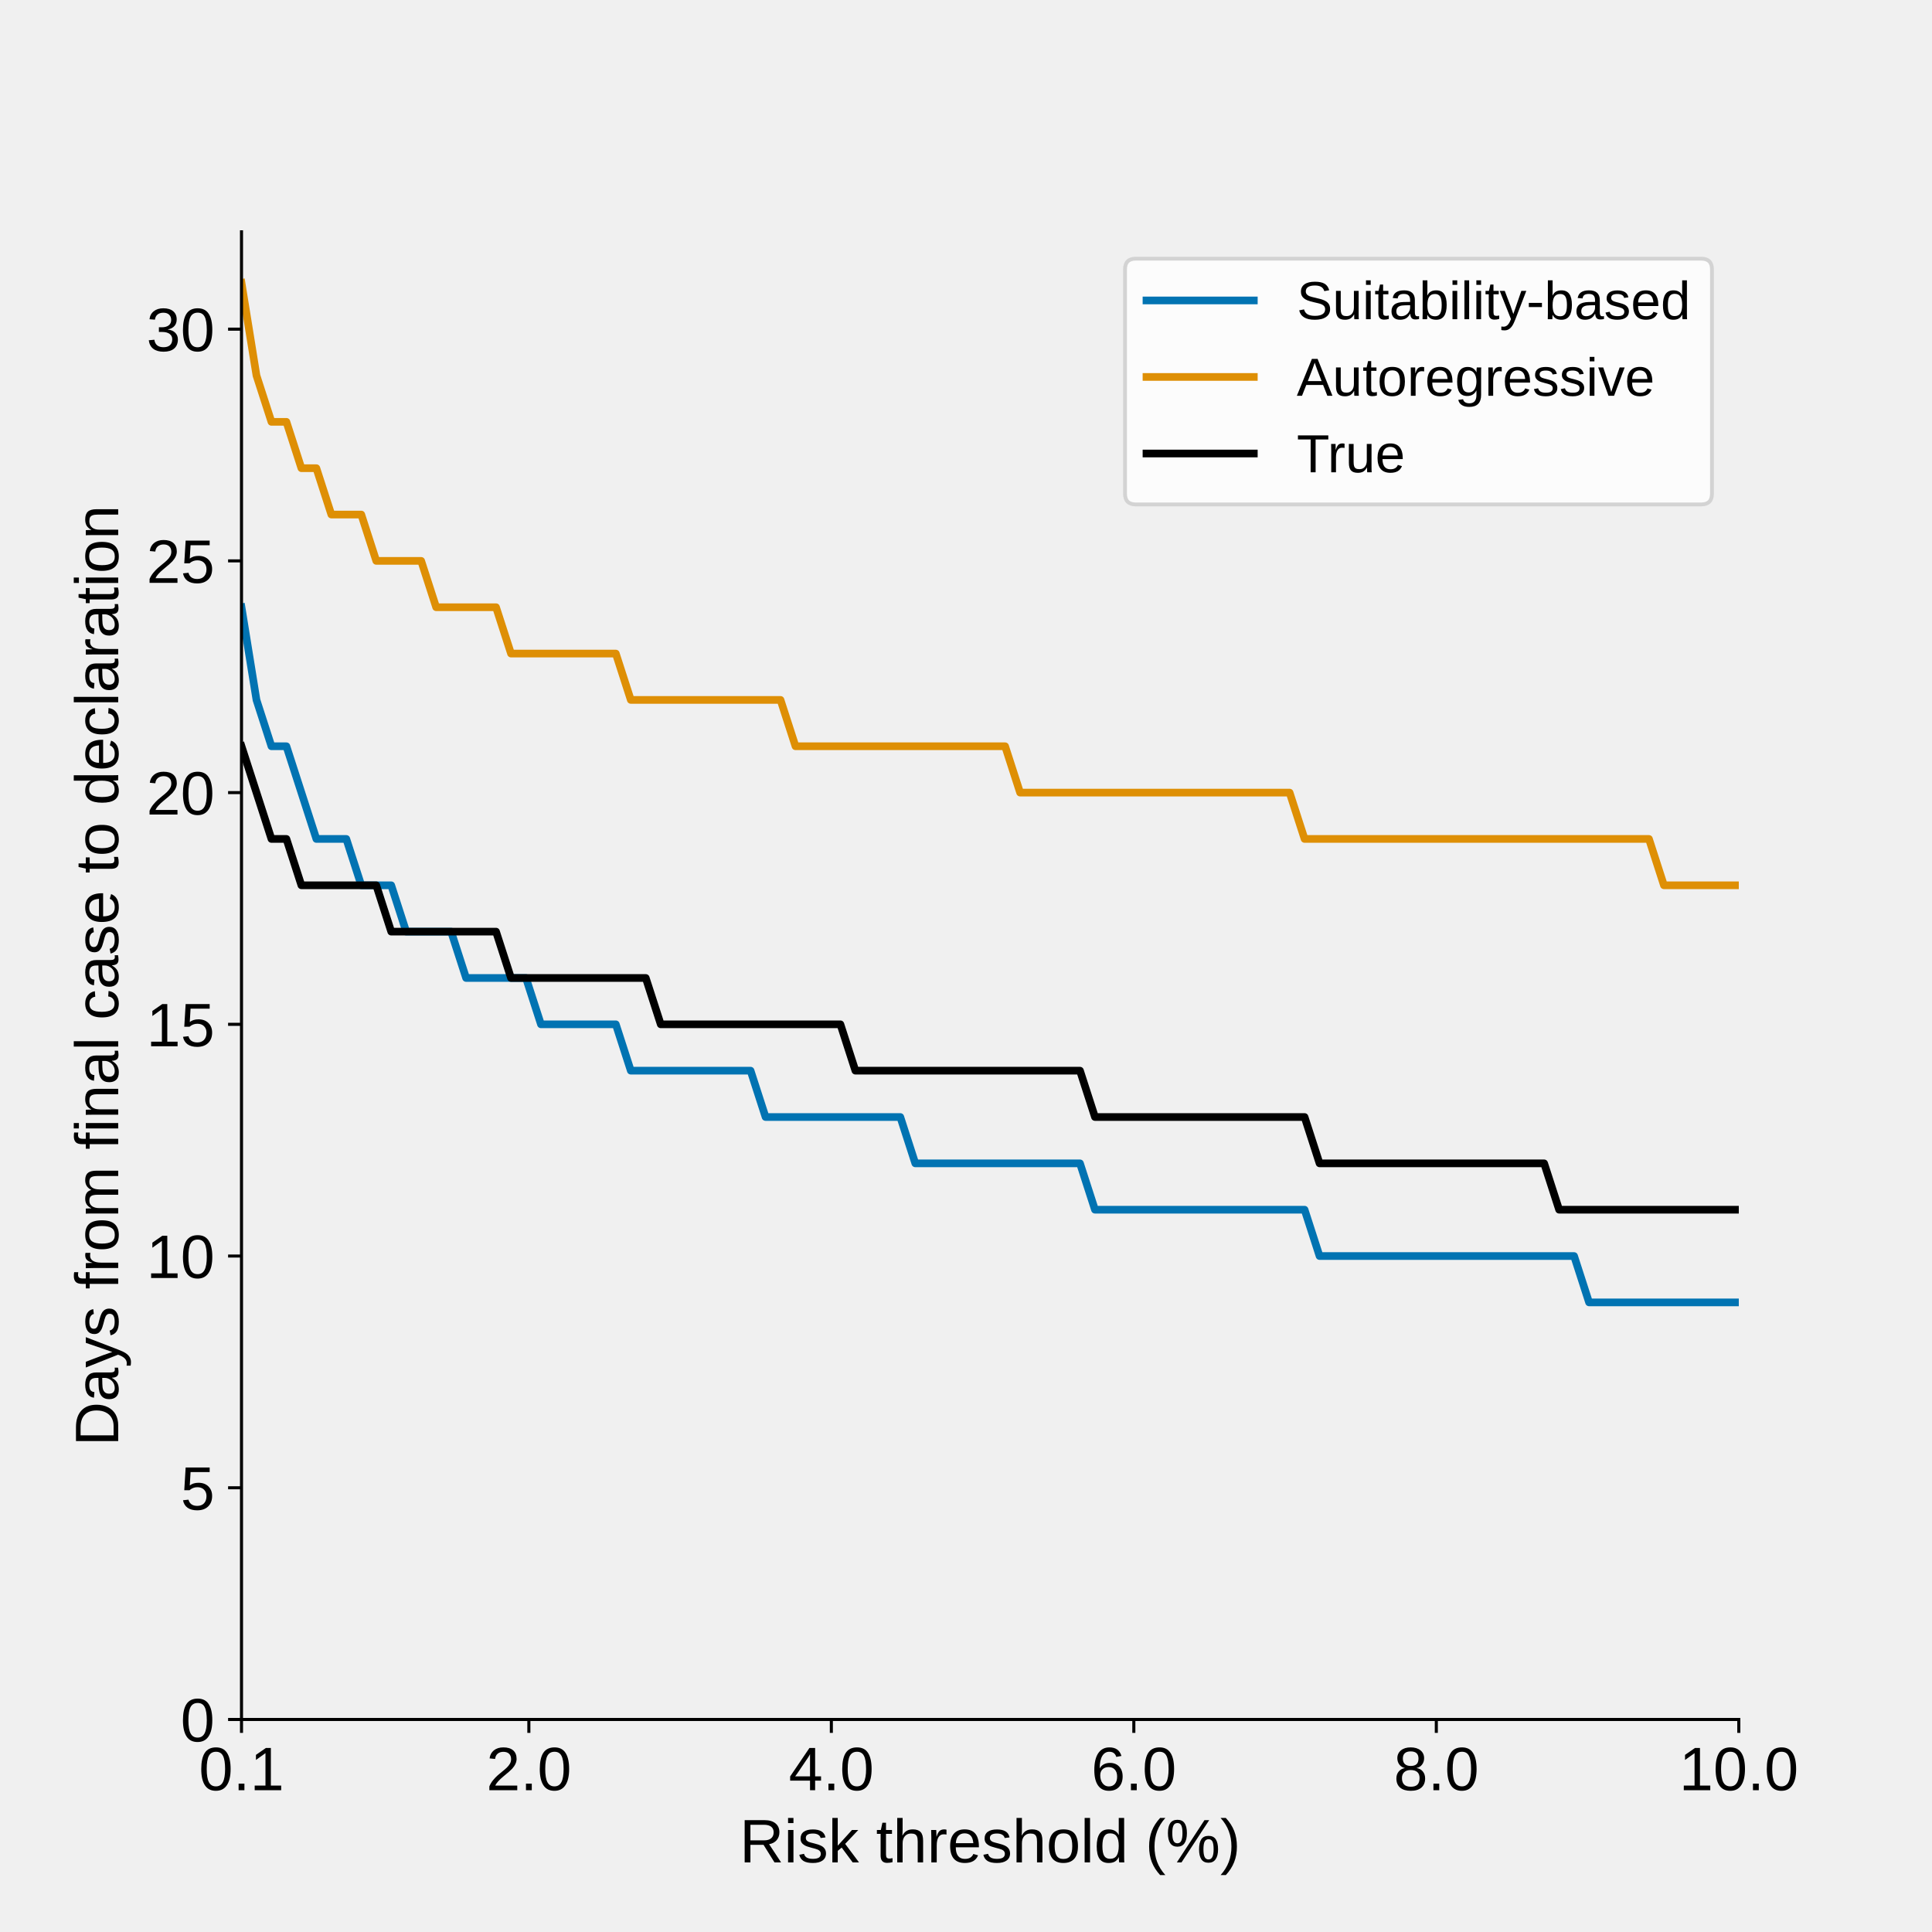
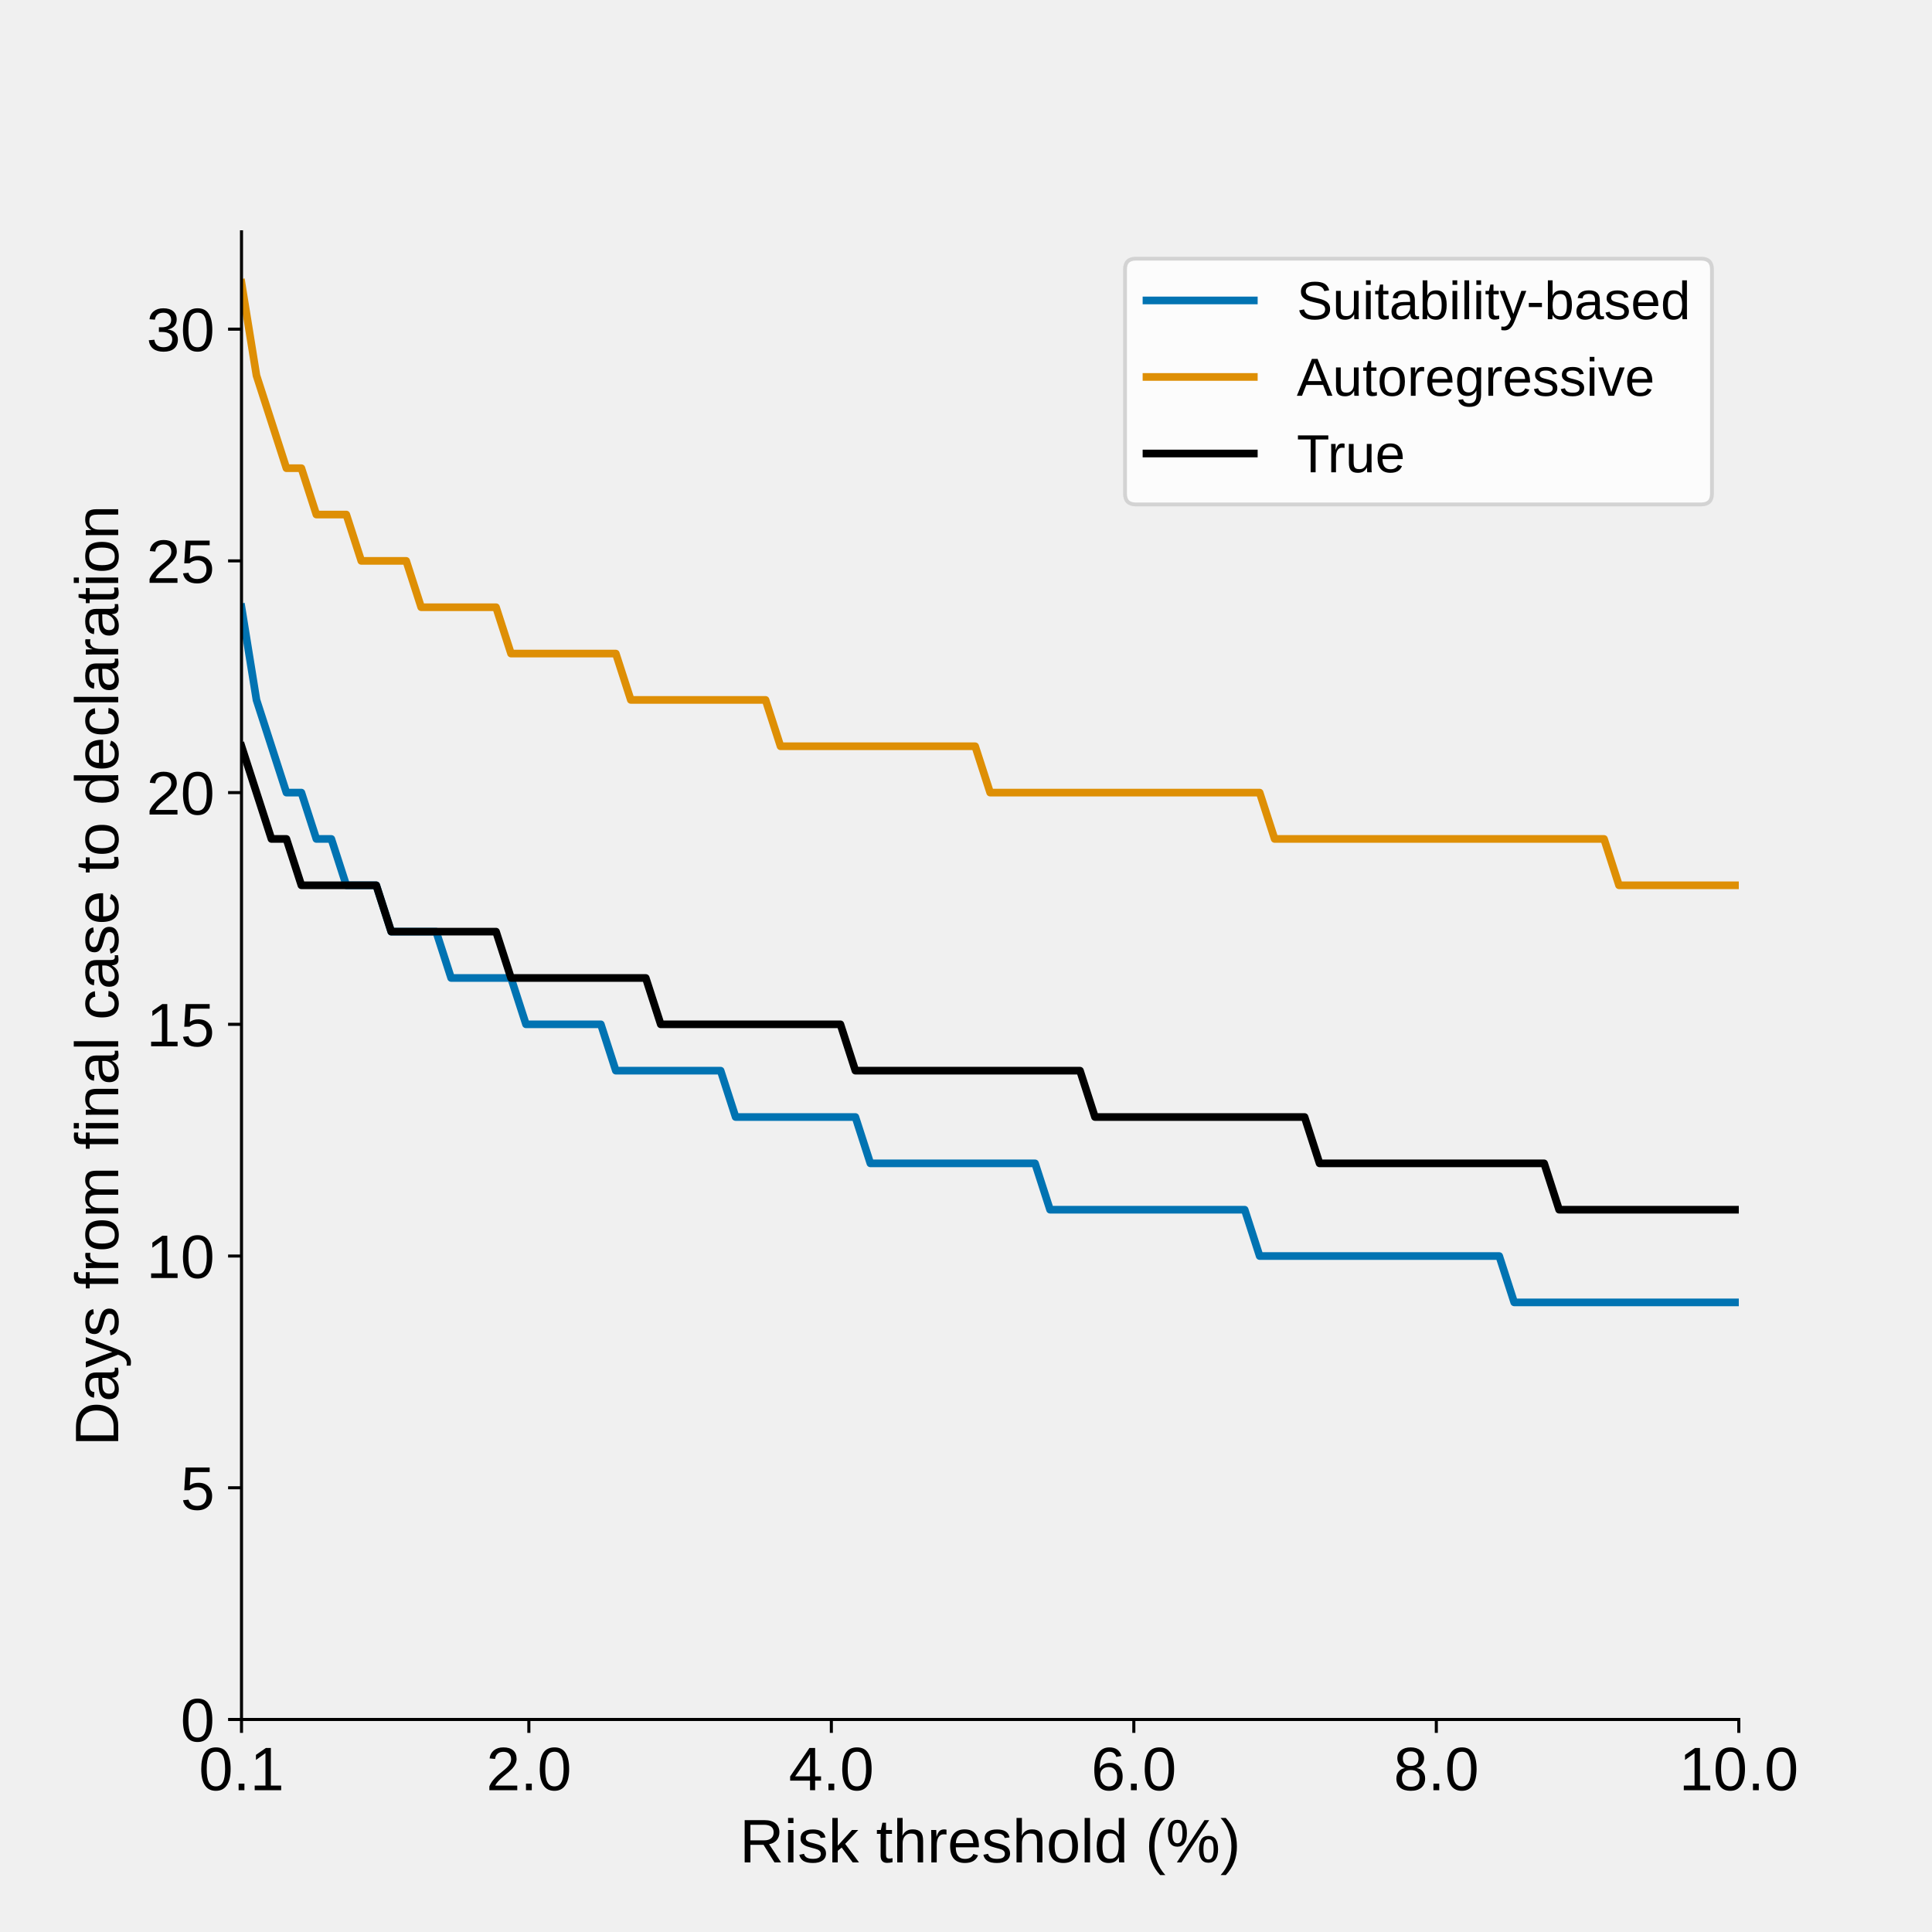
<svg xmlns="http://www.w3.org/2000/svg" xmlns:xlink="http://www.w3.org/1999/xlink" width="504pt" height="504pt" viewBox="0 0 504 504" version="1.1">
  <defs>
    <style type="text/css">*{stroke-linejoin: round; stroke-linecap: butt}</style>
  </defs>
  <g id="figure_1">
    <g id="patch_1">
      <path d="M 0 504  L 504 504  L 504 0  L 0 0  L 0 504  z " style="fill: none" />
    </g>
    <g id="axes_1">
      <g id="patch_2">
        <path d="M 63 448.56  L 453.6 448.56  L 453.6 60.48  L 63 60.48  L 63 448.56  z " style="fill: none" />
      </g>
      <g id="matplotlib.axis_1">
        <g id="xtick_1">
          <g id="line2d_1">
            <defs>
-               <path id="m39bef89877" d="M 0 0  L 0 3.5  " style="stroke: #000000; stroke-width: 0.8" />
+               <path id="mcfa128cc86" d="M 0 0  L 0 3.5  " style="stroke: #000000; stroke-width: 0.8" />
            </defs>
            <g>
-               <use xlink:href="#m39bef89877" x="63" y="448.56" style="stroke: #000000; stroke-width: 0.8" />
+               <use xlink:href="#mcfa128cc86" x="63" y="448.56" style="stroke: #000000; stroke-width: 0.8" />
            </g>
          </g>
          <g id="text_1">
            <text style="font-size: 16px; font-family: 'Arial', sans-serif; text-anchor: middle" x="63" y="467.012" transform="rotate(-0 63 467.0125)">0.1</text>
          </g>
        </g>
        <g id="xtick_2">
          <g id="line2d_2">
            <g>
-               <use xlink:href="#m39bef89877" x="137.964" y="448.56" style="stroke: #000000; stroke-width: 0.8" />
+               <use xlink:href="#mcfa128cc86" x="137.964" y="448.56" style="stroke: #000000; stroke-width: 0.8" />
            </g>
          </g>
          <g id="text_2">
            <text style="font-size: 16px; font-family: 'Arial', sans-serif; text-anchor: middle" x="137.964" y="467.012" transform="rotate(-0 137.9636 467.0125)">2.0</text>
          </g>
        </g>
        <g id="xtick_3">
          <g id="line2d_3">
            <g>
-               <use xlink:href="#m39bef89877" x="216.873" y="448.56" style="stroke: #000000; stroke-width: 0.8" />
+               <use xlink:href="#mcfa128cc86" x="216.873" y="448.56" style="stroke: #000000; stroke-width: 0.8" />
            </g>
          </g>
          <g id="text_3">
            <text style="font-size: 16px; font-family: 'Arial', sans-serif; text-anchor: middle" x="216.873" y="467.012" transform="rotate(-0 216.8727 467.0125)">4.0</text>
          </g>
        </g>
        <g id="xtick_4">
          <g id="line2d_4">
            <g>
-               <use xlink:href="#m39bef89877" x="295.782" y="448.56" style="stroke: #000000; stroke-width: 0.8" />
+               <use xlink:href="#mcfa128cc86" x="295.782" y="448.56" style="stroke: #000000; stroke-width: 0.8" />
            </g>
          </g>
          <g id="text_4">
            <text style="font-size: 16px; font-family: 'Arial', sans-serif; text-anchor: middle" x="295.782" y="467.012" transform="rotate(-0 295.7818 467.0125)">6.0</text>
          </g>
        </g>
        <g id="xtick_5">
          <g id="line2d_5">
            <g>
-               <use xlink:href="#m39bef89877" x="374.691" y="448.56" style="stroke: #000000; stroke-width: 0.8" />
+               <use xlink:href="#mcfa128cc86" x="374.691" y="448.56" style="stroke: #000000; stroke-width: 0.8" />
            </g>
          </g>
          <g id="text_5">
            <text style="font-size: 16px; font-family: 'Arial', sans-serif; text-anchor: middle" x="374.691" y="467.012" transform="rotate(-0 374.6909 467.0125)">8.0</text>
          </g>
        </g>
        <g id="xtick_6">
          <g id="line2d_6">
            <g>
-               <use xlink:href="#m39bef89877" x="453.6" y="448.56" style="stroke: #000000; stroke-width: 0.8" />
+               <use xlink:href="#mcfa128cc86" x="453.6" y="448.56" style="stroke: #000000; stroke-width: 0.8" />
            </g>
          </g>
          <g id="text_6">
            <text style="font-size: 16px; font-family: 'Arial', sans-serif; text-anchor: middle" x="453.6" y="467.012" transform="rotate(-0 453.6 467.0125)">10.0</text>
          </g>
        </g>
        <g id="text_7">
          <text style="font-size: 16px; font-family: 'Arial', sans-serif; text-anchor: middle" x="258.3" y="485.84" transform="rotate(-0 258.3 485.84)">Risk threshold (%)</text>
        </g>
      </g>
      <g id="matplotlib.axis_2">
        <g id="ytick_1">
          <g id="line2d_7">
            <defs>
-               <path id="macb36dfa3e" d="M 0 0  L -3.5 0  " style="stroke: #000000; stroke-width: 0.8" />
+               <path id="m473b56c58e" d="M 0 0  L -3.5 0  " style="stroke: #000000; stroke-width: 0.8" />
            </defs>
            <g>
-               <use xlink:href="#macb36dfa3e" x="63" y="448.56" style="stroke: #000000; stroke-width: 0.8" />
+               <use xlink:href="#m473b56c58e" x="63" y="448.56" style="stroke: #000000; stroke-width: 0.8" />
            </g>
          </g>
          <g id="text_8">
            <text style="font-size: 16px; font-family: 'Arial', sans-serif; text-anchor: end" x="56" y="454.286" transform="rotate(-0 56 454.2862)">0</text>
          </g>
        </g>
        <g id="ytick_2">
          <g id="line2d_8">
            <g>
-               <use xlink:href="#macb36dfa3e" x="63" y="388.111" style="stroke: #000000; stroke-width: 0.8" />
+               <use xlink:href="#m473b56c58e" x="63" y="388.111" style="stroke: #000000; stroke-width: 0.8" />
            </g>
          </g>
          <g id="text_9">
            <text style="font-size: 16px; font-family: 'Arial', sans-serif; text-anchor: end" x="56" y="393.838" transform="rotate(-0 56 393.8377)">5</text>
          </g>
        </g>
        <g id="ytick_3">
          <g id="line2d_9">
            <g>
-               <use xlink:href="#macb36dfa3e" x="63" y="327.663" style="stroke: #000000; stroke-width: 0.8" />
+               <use xlink:href="#m473b56c58e" x="63" y="327.663" style="stroke: #000000; stroke-width: 0.8" />
            </g>
          </g>
          <g id="text_10">
            <text style="font-size: 16px; font-family: 'Arial', sans-serif; text-anchor: end" x="56" y="333.389" transform="rotate(-0 56 333.3891)">10</text>
          </g>
        </g>
        <g id="ytick_4">
          <g id="line2d_10">
            <g>
-               <use xlink:href="#macb36dfa3e" x="63" y="267.214" style="stroke: #000000; stroke-width: 0.8" />
+               <use xlink:href="#m473b56c58e" x="63" y="267.214" style="stroke: #000000; stroke-width: 0.8" />
            </g>
          </g>
          <g id="text_11">
            <text style="font-size: 16px; font-family: 'Arial', sans-serif; text-anchor: end" x="56" y="272.94" transform="rotate(-0 56 272.9405)">15</text>
          </g>
        </g>
        <g id="ytick_5">
          <g id="line2d_11">
            <g>
-               <use xlink:href="#macb36dfa3e" x="63" y="206.766" style="stroke: #000000; stroke-width: 0.8" />
+               <use xlink:href="#m473b56c58e" x="63" y="206.766" style="stroke: #000000; stroke-width: 0.8" />
            </g>
          </g>
          <g id="text_12">
            <text style="font-size: 16px; font-family: 'Arial', sans-serif; text-anchor: end" x="56" y="212.492" transform="rotate(-0 56 212.4919)">20</text>
          </g>
        </g>
        <g id="ytick_6">
          <g id="line2d_12">
            <g>
-               <use xlink:href="#macb36dfa3e" x="63" y="146.317" style="stroke: #000000; stroke-width: 0.8" />
+               <use xlink:href="#m473b56c58e" x="63" y="146.317" style="stroke: #000000; stroke-width: 0.8" />
            </g>
          </g>
          <g id="text_13">
            <text style="font-size: 16px; font-family: 'Arial', sans-serif; text-anchor: end" x="56" y="152.043" transform="rotate(-0 56 152.0433)">25</text>
          </g>
        </g>
        <g id="ytick_7">
          <g id="line2d_13">
            <g>
-               <use xlink:href="#macb36dfa3e" x="63" y="85.868" style="stroke: #000000; stroke-width: 0.8" />
+               <use xlink:href="#m473b56c58e" x="63" y="85.868" style="stroke: #000000; stroke-width: 0.8" />
            </g>
          </g>
          <g id="text_14">
            <text style="font-size: 16px; font-family: 'Arial', sans-serif; text-anchor: end" x="56" y="91.595" transform="rotate(-0 56 91.59466)">30</text>
          </g>
        </g>
        <g id="text_15">
          <text style="font-size: 16px; font-family: 'Arial', sans-serif; text-anchor: middle" x="30.837" y="254.52" transform="rotate(-90 30.8375 254.52)">Days from final case to declaration</text>
        </g>
      </g>
      <g id="line2d_14">
-         <path d="M 63 158.407  L 66.906 182.586  L 70.812 194.676  L 74.718 194.676  L 78.624 206.766  L 82.53 218.855  L 86.436 218.855  L 90.342 218.855  L 94.248 230.945  L 98.154 230.945  L 102.06 230.945  L 105.966 243.035  L 109.872 243.035  L 113.778 243.035  L 117.684 243.035  L 121.59 255.124  L 125.496 255.124  L 129.402 255.124  L 133.308 255.124  L 137.214 255.124  L 141.12 267.214  L 145.026 267.214  L 148.932 267.214  L 152.838 267.214  L 156.744 267.214  L 160.65 267.214  L 164.556 279.304  L 168.462 279.304  L 172.368 279.304  L 176.274 279.304  L 180.18 279.304  L 184.086 279.304  L 187.992 279.304  L 191.898 279.304  L 195.804 279.304  L 199.71 291.394  L 203.616 291.394  L 207.522 291.394  L 211.428 291.394  L 215.334 291.394  L 219.24 291.394  L 223.146 291.394  L 227.052 291.394  L 230.958 291.394  L 234.864 291.394  L 238.77 303.483  L 242.676 303.483  L 246.582 303.483  L 250.488 303.483  L 254.394 303.483  L 258.3 303.483  L 262.206 303.483  L 266.112 303.483  L 270.018 303.483  L 273.924 303.483  L 277.83 303.483  L 281.736 303.483  L 285.642 315.573  L 289.548 315.573  L 293.454 315.573  L 297.36 315.573  L 301.266 315.573  L 305.172 315.573  L 309.078 315.573  L 312.984 315.573  L 316.89 315.573  L 320.796 315.573  L 324.702 315.573  L 328.608 315.573  L 332.514 315.573  L 336.42 315.573  L 340.326 315.573  L 344.232 327.663  L 348.138 327.663  L 352.044 327.663  L 355.95 327.663  L 359.856 327.663  L 363.762 327.663  L 367.668 327.663  L 371.574 327.663  L 375.48 327.663  L 379.386 327.663  L 383.292 327.663  L 387.198 327.663  L 391.104 327.663  L 395.01 327.663  L 398.916 327.663  L 402.822 327.663  L 406.728 327.663  L 410.634 327.663  L 414.54 339.753  L 418.446 339.753  L 422.352 339.753  L 426.258 339.753  L 430.164 339.753  L 434.07 339.753  L 437.976 339.753  L 441.882 339.753  L 445.788 339.753  L 449.694 339.753  L 453.6 339.753  " clip-path="url(#p5c25b682b3)" style="fill: none; stroke: #0173b2; stroke-width: 2; stroke-linecap: square" />
+         <path d="M 63 158.407  L 66.906 182.586  L 70.812 194.676  L 74.718 206.766  L 78.624 206.766  L 82.53 218.855  L 86.436 218.855  L 90.342 230.945  L 94.248 230.945  L 98.154 230.945  L 102.06 243.035  L 105.966 243.035  L 109.872 243.035  L 113.778 243.035  L 117.684 255.124  L 121.59 255.124  L 125.496 255.124  L 129.402 255.124  L 133.308 255.124  L 137.214 267.214  L 141.12 267.214  L 145.026 267.214  L 148.932 267.214  L 152.838 267.214  L 156.744 267.214  L 160.65 279.304  L 164.556 279.304  L 168.462 279.304  L 172.368 279.304  L 176.274 279.304  L 180.18 279.304  L 184.086 279.304  L 187.992 279.304  L 191.898 291.394  L 195.804 291.394  L 199.71 291.394  L 203.616 291.394  L 207.522 291.394  L 211.428 291.394  L 215.334 291.394  L 219.24 291.394  L 223.146 291.394  L 227.052 303.483  L 230.958 303.483  L 234.864 303.483  L 238.77 303.483  L 242.676 303.483  L 246.582 303.483  L 250.488 303.483  L 254.394 303.483  L 258.3 303.483  L 262.206 303.483  L 266.112 303.483  L 270.018 303.483  L 273.924 315.573  L 277.83 315.573  L 281.736 315.573  L 285.642 315.573  L 289.548 315.573  L 293.454 315.573  L 297.36 315.573  L 301.266 315.573  L 305.172 315.573  L 309.078 315.573  L 312.984 315.573  L 316.89 315.573  L 320.796 315.573  L 324.702 315.573  L 328.608 327.663  L 332.514 327.663  L 336.42 327.663  L 340.326 327.663  L 344.232 327.663  L 348.138 327.663  L 352.044 327.663  L 355.95 327.663  L 359.856 327.663  L 363.762 327.663  L 367.668 327.663  L 371.574 327.663  L 375.48 327.663  L 379.386 327.663  L 383.292 327.663  L 387.198 327.663  L 391.104 327.663  L 395.01 339.753  L 398.916 339.753  L 402.822 339.753  L 406.728 339.753  L 410.634 339.753  L 414.54 339.753  L 418.446 339.753  L 422.352 339.753  L 426.258 339.753  L 430.164 339.753  L 434.07 339.753  L 437.976 339.753  L 441.882 339.753  L 445.788 339.753  L 449.694 339.753  L 453.6 339.753  " clip-path="url(#p3b4ff1285d)" style="fill: none; stroke: #0173b2; stroke-width: 2; stroke-linecap: square" />
      </g>
      <g id="line2d_15">
-         <path d="M 63 73.779  L 66.906 97.958  L 70.812 110.048  L 74.718 110.048  L 78.624 122.138  L 82.53 122.138  L 86.436 134.227  L 90.342 134.227  L 94.248 134.227  L 98.154 146.317  L 102.06 146.317  L 105.966 146.317  L 109.872 146.317  L 113.778 158.407  L 117.684 158.407  L 121.59 158.407  L 125.496 158.407  L 129.402 158.407  L 133.308 170.496  L 137.214 170.496  L 141.12 170.496  L 145.026 170.496  L 148.932 170.496  L 152.838 170.496  L 156.744 170.496  L 160.65 170.496  L 164.556 182.586  L 168.462 182.586  L 172.368 182.586  L 176.274 182.586  L 180.18 182.586  L 184.086 182.586  L 187.992 182.586  L 191.898 182.586  L 195.804 182.586  L 199.71 182.586  L 203.616 182.586  L 207.522 194.676  L 211.428 194.676  L 215.334 194.676  L 219.24 194.676  L 223.146 194.676  L 227.052 194.676  L 230.958 194.676  L 234.864 194.676  L 238.77 194.676  L 242.676 194.676  L 246.582 194.676  L 250.488 194.676  L 254.394 194.676  L 258.3 194.676  L 262.206 194.676  L 266.112 206.766  L 270.018 206.766  L 273.924 206.766  L 277.83 206.766  L 281.736 206.766  L 285.642 206.766  L 289.548 206.766  L 293.454 206.766  L 297.36 206.766  L 301.266 206.766  L 305.172 206.766  L 309.078 206.766  L 312.984 206.766  L 316.89 206.766  L 320.796 206.766  L 324.702 206.766  L 328.608 206.766  L 332.514 206.766  L 336.42 206.766  L 340.326 218.855  L 344.232 218.855  L 348.138 218.855  L 352.044 218.855  L 355.95 218.855  L 359.856 218.855  L 363.762 218.855  L 367.668 218.855  L 371.574 218.855  L 375.48 218.855  L 379.386 218.855  L 383.292 218.855  L 387.198 218.855  L 391.104 218.855  L 395.01 218.855  L 398.916 218.855  L 402.822 218.855  L 406.728 218.855  L 410.634 218.855  L 414.54 218.855  L 418.446 218.855  L 422.352 218.855  L 426.258 218.855  L 430.164 218.855  L 434.07 230.945  L 437.976 230.945  L 441.882 230.945  L 445.788 230.945  L 449.694 230.945  L 453.6 230.945  " clip-path="url(#p5c25b682b3)" style="fill: none; stroke: #de8f05; stroke-width: 2; stroke-linecap: square" />
+         <path d="M 63 73.779  L 66.906 97.958  L 70.812 110.048  L 74.718 122.138  L 78.624 122.138  L 82.53 134.227  L 86.436 134.227  L 90.342 134.227  L 94.248 146.317  L 98.154 146.317  L 102.06 146.317  L 105.966 146.317  L 109.872 158.407  L 113.778 158.407  L 117.684 158.407  L 121.59 158.407  L 125.496 158.407  L 129.402 158.407  L 133.308 170.496  L 137.214 170.496  L 141.12 170.496  L 145.026 170.496  L 148.932 170.496  L 152.838 170.496  L 156.744 170.496  L 160.65 170.496  L 164.556 182.586  L 168.462 182.586  L 172.368 182.586  L 176.274 182.586  L 180.18 182.586  L 184.086 182.586  L 187.992 182.586  L 191.898 182.586  L 195.804 182.586  L 199.71 182.586  L 203.616 194.676  L 207.522 194.676  L 211.428 194.676  L 215.334 194.676  L 219.24 194.676  L 223.146 194.676  L 227.052 194.676  L 230.958 194.676  L 234.864 194.676  L 238.77 194.676  L 242.676 194.676  L 246.582 194.676  L 250.488 194.676  L 254.394 194.676  L 258.3 206.766  L 262.206 206.766  L 266.112 206.766  L 270.018 206.766  L 273.924 206.766  L 277.83 206.766  L 281.736 206.766  L 285.642 206.766  L 289.548 206.766  L 293.454 206.766  L 297.36 206.766  L 301.266 206.766  L 305.172 206.766  L 309.078 206.766  L 312.984 206.766  L 316.89 206.766  L 320.796 206.766  L 324.702 206.766  L 328.608 206.766  L 332.514 218.855  L 336.42 218.855  L 340.326 218.855  L 344.232 218.855  L 348.138 218.855  L 352.044 218.855  L 355.95 218.855  L 359.856 218.855  L 363.762 218.855  L 367.668 218.855  L 371.574 218.855  L 375.48 218.855  L 379.386 218.855  L 383.292 218.855  L 387.198 218.855  L 391.104 218.855  L 395.01 218.855  L 398.916 218.855  L 402.822 218.855  L 406.728 218.855  L 410.634 218.855  L 414.54 218.855  L 418.446 218.855  L 422.352 230.945  L 426.258 230.945  L 430.164 230.945  L 434.07 230.945  L 437.976 230.945  L 441.882 230.945  L 445.788 230.945  L 449.694 230.945  L 453.6 230.945  " clip-path="url(#p3b4ff1285d)" style="fill: none; stroke: #de8f05; stroke-width: 2; stroke-linecap: square" />
      </g>
      <g id="line2d_16">
-         <path d="M 63 194.676  L 66.906 206.766  L 70.812 218.855  L 74.718 218.855  L 78.624 230.945  L 82.53 230.945  L 86.436 230.945  L 90.342 230.945  L 94.248 230.945  L 98.154 230.945  L 102.06 243.035  L 105.966 243.035  L 109.872 243.035  L 113.778 243.035  L 117.684 243.035  L 121.59 243.035  L 125.496 243.035  L 129.402 243.035  L 133.308 255.124  L 137.214 255.124  L 141.12 255.124  L 145.026 255.124  L 148.932 255.124  L 152.838 255.124  L 156.744 255.124  L 160.65 255.124  L 164.556 255.124  L 168.462 255.124  L 172.368 267.214  L 176.274 267.214  L 180.18 267.214  L 184.086 267.214  L 187.992 267.214  L 191.898 267.214  L 195.804 267.214  L 199.71 267.214  L 203.616 267.214  L 207.522 267.214  L 211.428 267.214  L 215.334 267.214  L 219.24 267.214  L 223.146 279.304  L 227.052 279.304  L 230.958 279.304  L 234.864 279.304  L 238.77 279.304  L 242.676 279.304  L 246.582 279.304  L 250.488 279.304  L 254.394 279.304  L 258.3 279.304  L 262.206 279.304  L 266.112 279.304  L 270.018 279.304  L 273.924 279.304  L 277.83 279.304  L 281.736 279.304  L 285.642 291.394  L 289.548 291.394  L 293.454 291.394  L 297.36 291.394  L 301.266 291.394  L 305.172 291.394  L 309.078 291.394  L 312.984 291.394  L 316.89 291.394  L 320.796 291.394  L 324.702 291.394  L 328.608 291.394  L 332.514 291.394  L 336.42 291.394  L 340.326 291.394  L 344.232 303.483  L 348.138 303.483  L 352.044 303.483  L 355.95 303.483  L 359.856 303.483  L 363.762 303.483  L 367.668 303.483  L 371.574 303.483  L 375.48 303.483  L 379.386 303.483  L 383.292 303.483  L 387.198 303.483  L 391.104 303.483  L 395.01 303.483  L 398.916 303.483  L 402.822 303.483  L 406.728 315.573  L 410.634 315.573  L 414.54 315.573  L 418.446 315.573  L 422.352 315.573  L 426.258 315.573  L 430.164 315.573  L 434.07 315.573  L 437.976 315.573  L 441.882 315.573  L 445.788 315.573  L 449.694 315.573  L 453.6 315.573  " clip-path="url(#p5c25b682b3)" style="fill: none; stroke: #000000; stroke-width: 2; stroke-linecap: square" />
+         <path d="M 63 194.676  L 66.906 206.766  L 70.812 218.855  L 74.718 218.855  L 78.624 230.945  L 82.53 230.945  L 86.436 230.945  L 90.342 230.945  L 94.248 230.945  L 98.154 230.945  L 102.06 243.035  L 105.966 243.035  L 109.872 243.035  L 113.778 243.035  L 117.684 243.035  L 121.59 243.035  L 125.496 243.035  L 129.402 243.035  L 133.308 255.124  L 137.214 255.124  L 141.12 255.124  L 145.026 255.124  L 148.932 255.124  L 152.838 255.124  L 156.744 255.124  L 160.65 255.124  L 164.556 255.124  L 168.462 255.124  L 172.368 267.214  L 176.274 267.214  L 180.18 267.214  L 184.086 267.214  L 187.992 267.214  L 191.898 267.214  L 195.804 267.214  L 199.71 267.214  L 203.616 267.214  L 207.522 267.214  L 211.428 267.214  L 215.334 267.214  L 219.24 267.214  L 223.146 279.304  L 227.052 279.304  L 230.958 279.304  L 234.864 279.304  L 238.77 279.304  L 242.676 279.304  L 246.582 279.304  L 250.488 279.304  L 254.394 279.304  L 258.3 279.304  L 262.206 279.304  L 266.112 279.304  L 270.018 279.304  L 273.924 279.304  L 277.83 279.304  L 281.736 279.304  L 285.642 291.394  L 289.548 291.394  L 293.454 291.394  L 297.36 291.394  L 301.266 291.394  L 305.172 291.394  L 309.078 291.394  L 312.984 291.394  L 316.89 291.394  L 320.796 291.394  L 324.702 291.394  L 328.608 291.394  L 332.514 291.394  L 336.42 291.394  L 340.326 291.394  L 344.232 303.483  L 348.138 303.483  L 352.044 303.483  L 355.95 303.483  L 359.856 303.483  L 363.762 303.483  L 367.668 303.483  L 371.574 303.483  L 375.48 303.483  L 379.386 303.483  L 383.292 303.483  L 387.198 303.483  L 391.104 303.483  L 395.01 303.483  L 398.916 303.483  L 402.822 303.483  L 406.728 315.573  L 410.634 315.573  L 414.54 315.573  L 418.446 315.573  L 422.352 315.573  L 426.258 315.573  L 430.164 315.573  L 434.07 315.573  L 437.976 315.573  L 441.882 315.573  L 445.788 315.573  L 449.694 315.573  L 453.6 315.573  " clip-path="url(#p3b4ff1285d)" style="fill: none; stroke: #000000; stroke-width: 2; stroke-linecap: square" />
      </g>
      <g id="patch_3">
        <path d="M 63 448.56  L 63 60.48  " style="fill: none; stroke: #000000; stroke-width: 0.8; stroke-linejoin: miter; stroke-linecap: square" />
      </g>
      <g id="patch_4">
        <path d="M 63 448.56  L 453.6 448.56  " style="fill: none; stroke: #000000; stroke-width: 0.8; stroke-linejoin: miter; stroke-linecap: square" />
      </g>
      <g id="legend_1">
        <g id="patch_5">
          <path d="M 296.282 131.589  L 443.8 131.589  Q 446.6 131.589 446.6 128.789  L 446.6 70.28  Q 446.6 67.48 443.8 67.48  L 296.282 67.48  Q 293.482 67.48 293.482 70.28  L 293.482 128.789  Q 293.482 131.589 296.282 131.589  z " style="fill: #ffffff; opacity: 0.8; stroke: #cccccc; stroke-linejoin: miter" />
        </g>
        <g id="line2d_17">
          <path d="M 299.082 78.372  L 313.082 78.372  L 327.082 78.372  " style="fill: none; stroke: #0173b2; stroke-width: 2; stroke-linecap: square" />
        </g>
        <g id="text_16">
          <text style="font-size: 14px; font-family: 'Arial', sans-serif; text-anchor: start" x="338.282" y="83.272" transform="rotate(-0 338.2816 83.27156)">Suitability-based</text>
        </g>
        <g id="line2d_18">
          <path d="M 299.082 98.339  L 313.082 98.339  L 327.082 98.339  " style="fill: none; stroke: #de8f05; stroke-width: 2; stroke-linecap: square" />
        </g>
        <g id="text_17">
          <text style="font-size: 14px; font-family: 'Arial', sans-serif; text-anchor: start" x="338.282" y="103.239" transform="rotate(-0 338.2816 103.2391)">Autoregressive</text>
        </g>
        <g id="line2d_19">
          <path d="M 299.082 118.307  L 313.082 118.307  L 327.082 118.307  " style="fill: none; stroke: #000000; stroke-width: 2; stroke-linecap: square" />
        </g>
        <g id="text_18">
          <text style="font-size: 14px; font-family: 'Arial', sans-serif; text-anchor: start" x="338.282" y="123.207" transform="rotate(-0 338.2816 123.2066)">True</text>
        </g>
      </g>
    </g>
  </g>
  <defs>
-     <clipPath id="p5c25b682b3">
+     <clipPath id="p3b4ff1285d">
      <rect x="63" y="60.48" width="390.6" height="388.08" />
    </clipPath>
  </defs>
</svg>
